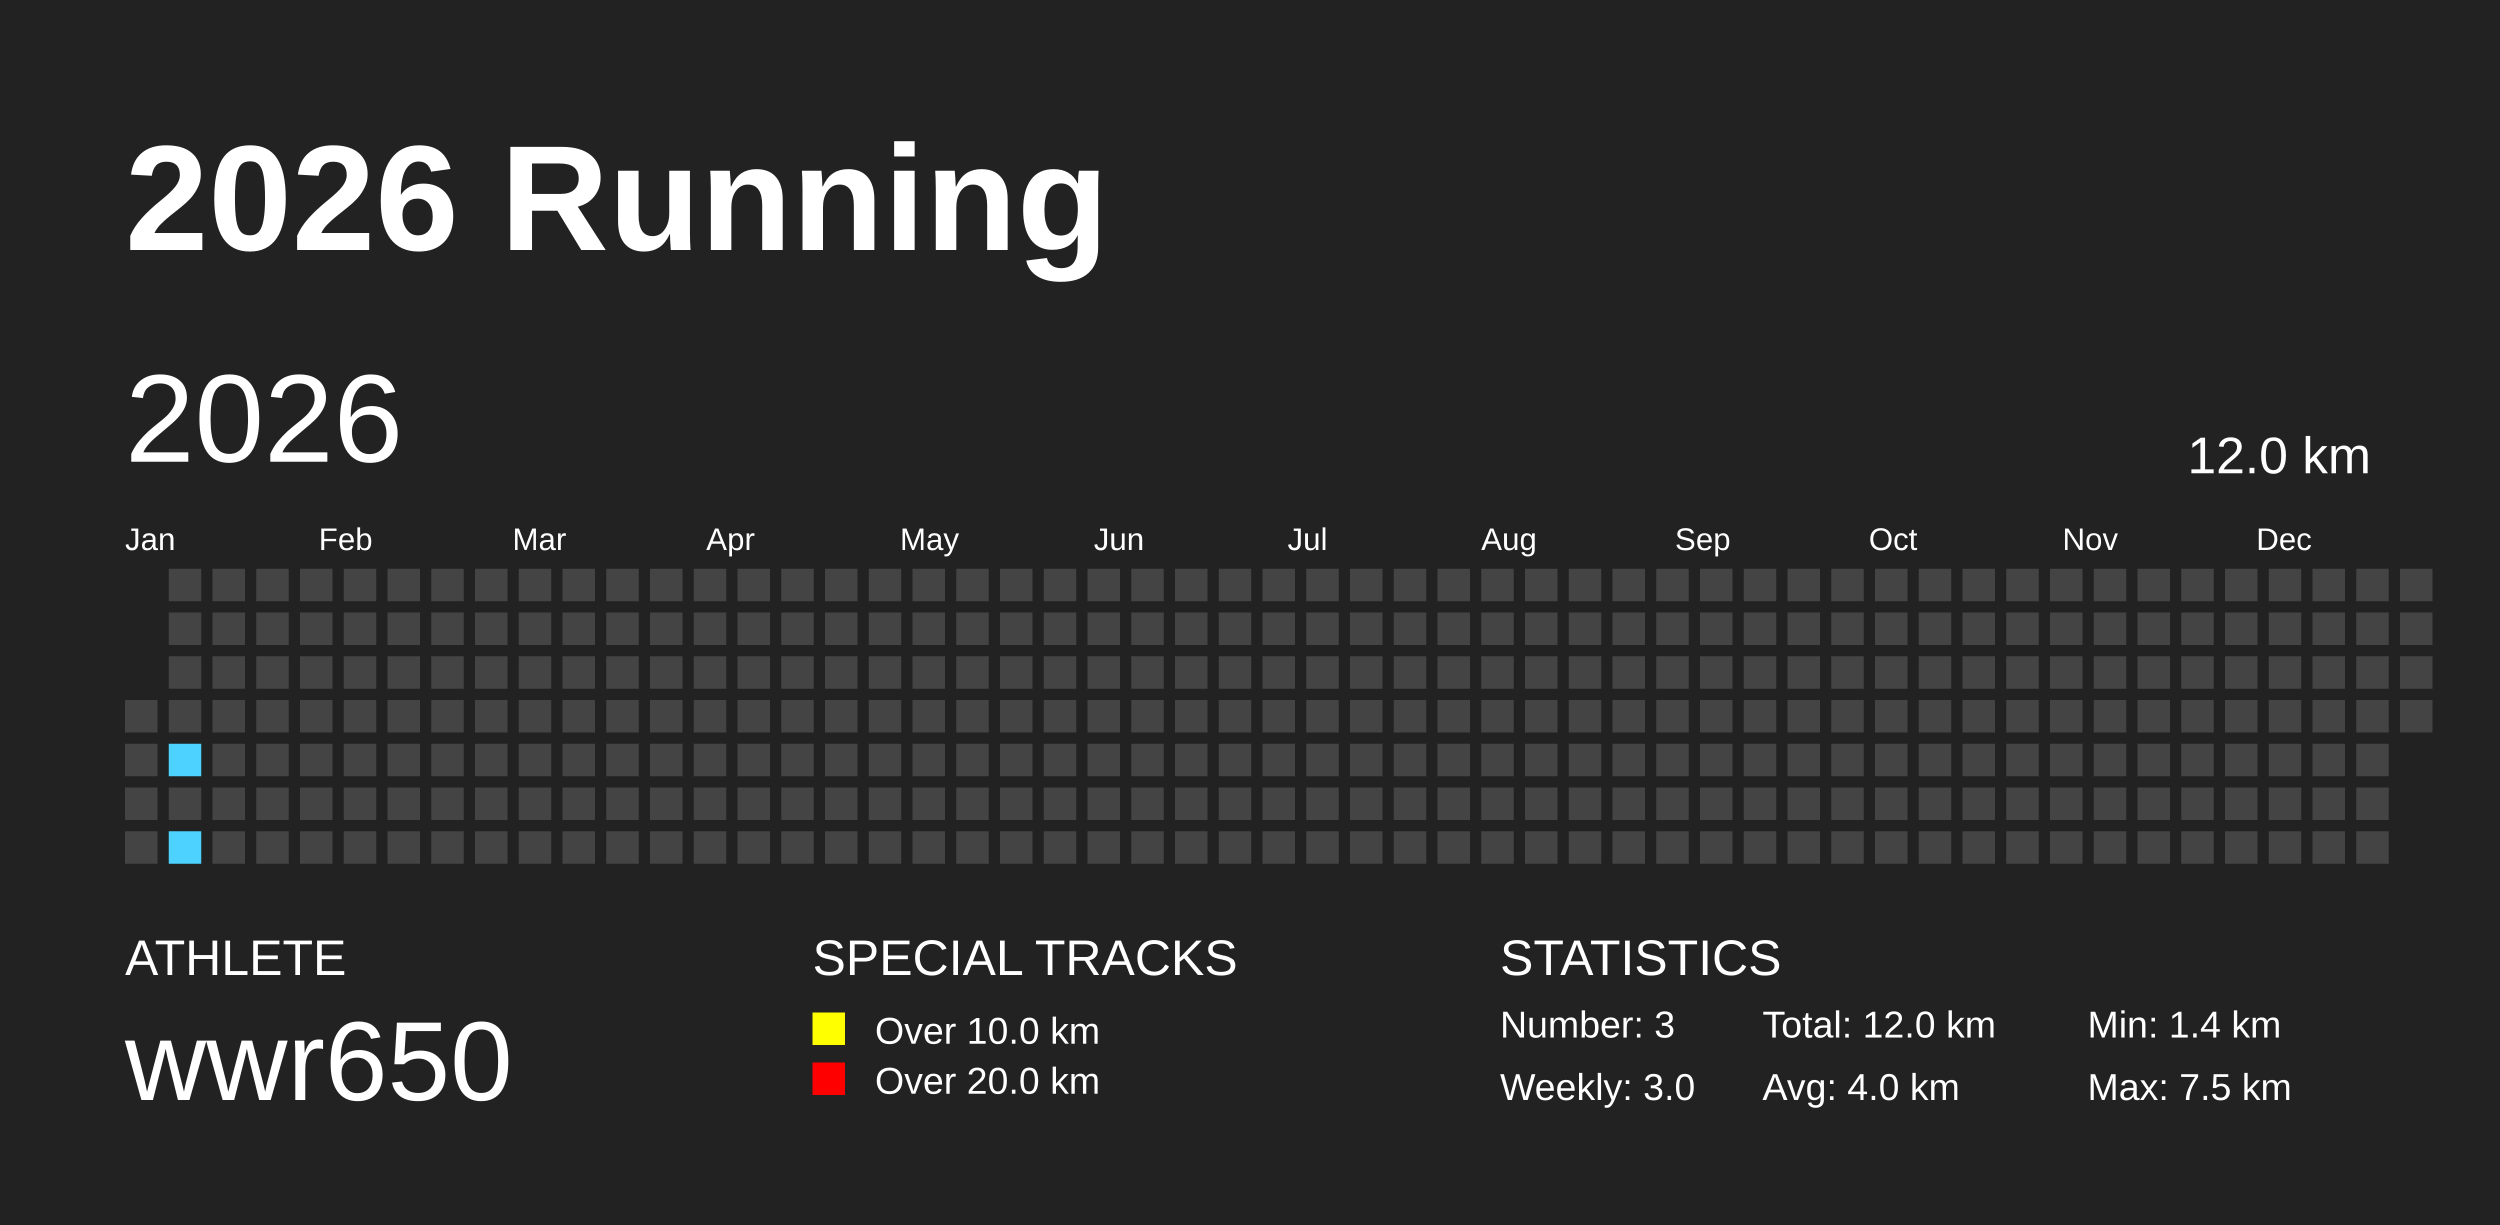
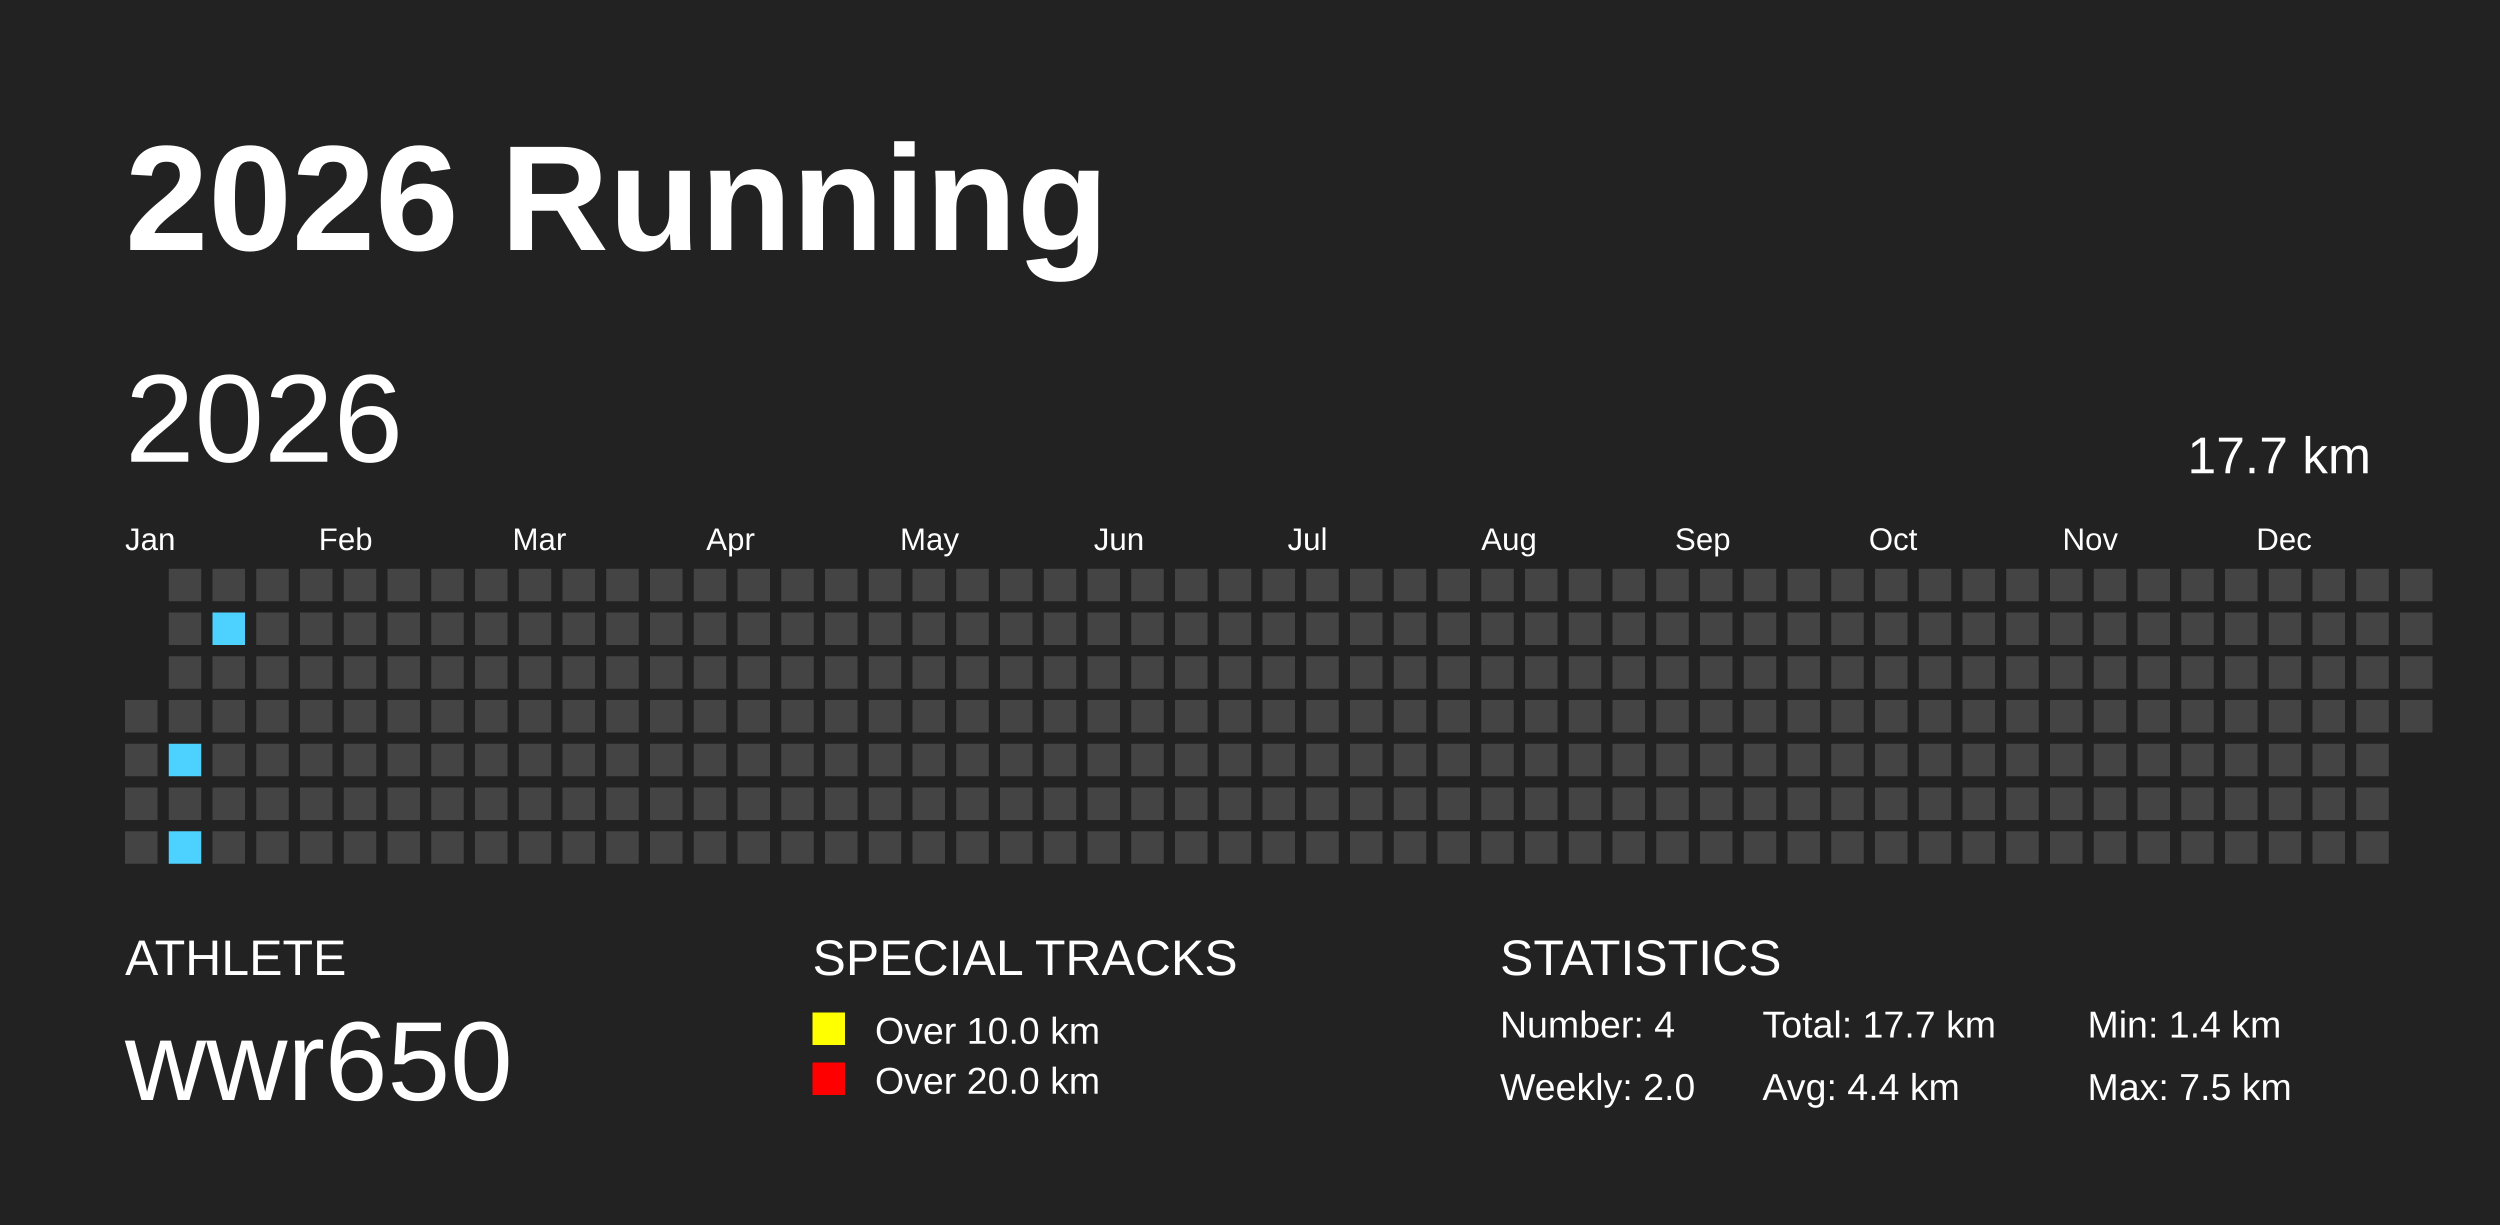
<svg xmlns="http://www.w3.org/2000/svg" baseProfile="full" height="98mm" version="1.1" viewBox="0,0,200,98" width="200mm">
  <defs />
  <rect fill="#222222" height="98" width="200" x="0" y="0" />
  <text fill="#FFFFFF" style="font-size:12px; font-family:Arial; font-weight:bold;" x="10" y="20">2026 Running</text>
  <text fill="#FFFFFF" style="font-size:4px; font-family:Arial" x="10" y="78">ATHLETE</text>
  <text fill="#FFFFFF" style="font-size:9px; font-family:Arial" x="10" y="88">wwr650</text>
  <text fill="#FFFFFF" style="font-size:4px; font-family:Arial" x="65" y="78">SPECIAL TRACKS</text>
  <rect fill="yellow" height="2.6" width="2.6" x="65" y="81" />
  <text fill="#FFFFFF" style="font-size:3px; font-family:Arial" x="70" y="83.5">Over 10.0 km</text>
  <rect fill="red" height="2.6" width="2.6" x="65" y="85" />
  <text fill="#FFFFFF" style="font-size:3px; font-family:Arial" x="70" y="87.5">Over 20.0 km</text>
  <text fill="#FFFFFF" style="font-size:4px; font-family:Arial" x="120" y="78">STATISTICS</text>
-   <text fill="#FFFFFF" style="font-size:3px; font-family:Arial" x="120" y="83">Number: 3</text>
-   <text fill="#FFFFFF" style="font-size:3px; font-family:Arial" x="120" y="88">Weekly: 3.0</text>
-   <text fill="#FFFFFF" style="font-size:3px; font-family:Arial" x="141" y="83">Total: 12.0 km</text>
-   <text fill="#FFFFFF" style="font-size:3px; font-family:Arial" x="141" y="88">Avg: 4.0 km</text>
+   <text fill="#FFFFFF" style="font-size:3px; font-family:Arial" x="120" y="83">Number: 4</text>
+   <text fill="#FFFFFF" style="font-size:3px; font-family:Arial" x="120" y="88">Weekly: 2.0</text>
+   <text fill="#FFFFFF" style="font-size:3px; font-family:Arial" x="141" y="83">Total: 17.7 km</text>
+   <text fill="#FFFFFF" style="font-size:3px; font-family:Arial" x="141" y="88">Avg: 4.4 km</text>
  <text fill="#FFFFFF" style="font-size:3px; font-family:Arial" x="167" y="83">Min: 1.4 km</text>
  <text fill="#FFFFFF" style="font-size:3px; font-family:Arial" x="167" y="88">Max: 7.5 km</text>
  <text dominant-baseline="hanging" fill="#FFFFFF" style="font-size:10.0px; font-family:Arial;" x="10" y="30">2026</text>
-   <text dominant-baseline="hanging" fill="#FFFFFF" style="font-size:4.125px; font-family:Arial;" x="175" y="35">12.0 km</text>
+   <text dominant-baseline="hanging" fill="#FFFFFF" style="font-size:4.125px; font-family:Arial;" x="175" y="35">17.7 km</text>
  <text fill="#FFFFFF" style="font-size:2.5px; font-family:Arial" x="10.0" y="44">Jan</text>
  <text fill="#FFFFFF" style="font-size:2.5px; font-family:Arial" x="25.5" y="44">Feb</text>
  <text fill="#FFFFFF" style="font-size:2.5px; font-family:Arial" x="41.0" y="44">Mar</text>
  <text fill="#FFFFFF" style="font-size:2.5px; font-family:Arial" x="56.5" y="44">Apr</text>
  <text fill="#FFFFFF" style="font-size:2.5px; font-family:Arial" x="72.0" y="44">May</text>
  <text fill="#FFFFFF" style="font-size:2.5px; font-family:Arial" x="87.5" y="44">Jun</text>
  <text fill="#FFFFFF" style="font-size:2.5px; font-family:Arial" x="103.0" y="44">Jul</text>
  <text fill="#FFFFFF" style="font-size:2.5px; font-family:Arial" x="118.5" y="44">Aug</text>
  <text fill="#FFFFFF" style="font-size:2.5px; font-family:Arial" x="134.0" y="44">Sep</text>
  <text fill="#FFFFFF" style="font-size:2.5px; font-family:Arial" x="149.5" y="44">Oct</text>
  <text fill="#FFFFFF" style="font-size:2.5px; font-family:Arial" x="165.0" y="44">Nov</text>
  <text fill="#FFFFFF" style="font-size:2.5px; font-family:Arial" x="180.5" y="44">Dec</text>
  <rect fill="#444444" height="2.6" width="2.6" x="10.0" y="56.0" />
  <rect fill="#444444" height="2.6" width="2.6" x="10.0" y="59.5" />
  <rect fill="#444444" height="2.6" width="2.6" x="10.0" y="63.0" />
  <rect fill="#444444" height="2.6" width="2.6" x="10.0" y="66.5" />
  <rect fill="#444444" height="2.6" width="2.6" x="13.5" y="45.5" />
  <rect fill="#444444" height="2.6" width="2.6" x="13.5" y="49.0" />
  <rect fill="#444444" height="2.6" width="2.6" x="13.5" y="52.5" />
  <rect fill="#444444" height="2.6" width="2.6" x="13.5" y="56.0" />
  <rect fill="#4DD2FF" height="2.6" width="2.6" x="13.5" y="59.5" />
  <rect fill="#444444" height="2.6" width="2.6" x="13.5" y="63.0" />
  <rect fill="#4DD2FF" height="2.6" width="2.6" x="13.5" y="66.5" />
  <rect fill="#444444" height="2.6" width="2.6" x="17.0" y="45.5" />
-   <rect fill="#444444" height="2.6" width="2.6" x="17.0" y="49.0" />
+   <rect fill="#4DD2FF" height="2.6" width="2.6" x="17.0" y="49.0" />
  <rect fill="#444444" height="2.6" width="2.6" x="17.0" y="52.5" />
  <rect fill="#444444" height="2.6" width="2.6" x="17.0" y="56.0" />
  <rect fill="#444444" height="2.6" width="2.6" x="17.0" y="59.5" />
  <rect fill="#444444" height="2.6" width="2.6" x="17.0" y="63.0" />
  <rect fill="#444444" height="2.6" width="2.6" x="17.0" y="66.5" />
  <rect fill="#444444" height="2.6" width="2.6" x="20.5" y="45.5" />
  <rect fill="#444444" height="2.6" width="2.6" x="20.5" y="49.0" />
  <rect fill="#444444" height="2.6" width="2.6" x="20.5" y="52.5" />
  <rect fill="#444444" height="2.6" width="2.6" x="20.5" y="56.0" />
  <rect fill="#444444" height="2.6" width="2.6" x="20.5" y="59.5" />
  <rect fill="#444444" height="2.6" width="2.6" x="20.5" y="63.0" />
  <rect fill="#444444" height="2.6" width="2.6" x="20.5" y="66.5" />
  <rect fill="#444444" height="2.6" width="2.6" x="24.0" y="45.5" />
  <rect fill="#444444" height="2.6" width="2.6" x="24.0" y="49.0" />
  <rect fill="#444444" height="2.6" width="2.6" x="24.0" y="52.5" />
  <rect fill="#444444" height="2.6" width="2.6" x="24.0" y="56.0" />
  <rect fill="#444444" height="2.6" width="2.6" x="24.0" y="59.5" />
  <rect fill="#444444" height="2.6" width="2.6" x="24.0" y="63.0" />
  <rect fill="#444444" height="2.6" width="2.6" x="24.0" y="66.5" />
  <rect fill="#444444" height="2.6" width="2.6" x="27.5" y="45.5" />
  <rect fill="#444444" height="2.6" width="2.6" x="27.5" y="49.0" />
  <rect fill="#444444" height="2.6" width="2.6" x="27.5" y="52.5" />
  <rect fill="#444444" height="2.6" width="2.6" x="27.5" y="56.0" />
  <rect fill="#444444" height="2.6" width="2.6" x="27.5" y="59.5" />
  <rect fill="#444444" height="2.6" width="2.6" x="27.5" y="63.0" />
  <rect fill="#444444" height="2.6" width="2.6" x="27.5" y="66.5" />
  <rect fill="#444444" height="2.6" width="2.6" x="31.0" y="45.5" />
  <rect fill="#444444" height="2.6" width="2.6" x="31.0" y="49.0" />
  <rect fill="#444444" height="2.6" width="2.6" x="31.0" y="52.5" />
  <rect fill="#444444" height="2.6" width="2.6" x="31.0" y="56.0" />
  <rect fill="#444444" height="2.6" width="2.6" x="31.0" y="59.5" />
  <rect fill="#444444" height="2.6" width="2.6" x="31.0" y="63.0" />
  <rect fill="#444444" height="2.6" width="2.6" x="31.0" y="66.5" />
  <rect fill="#444444" height="2.6" width="2.6" x="34.5" y="45.5" />
  <rect fill="#444444" height="2.6" width="2.6" x="34.5" y="49.0" />
  <rect fill="#444444" height="2.6" width="2.6" x="34.5" y="52.5" />
  <rect fill="#444444" height="2.6" width="2.6" x="34.5" y="56.0" />
  <rect fill="#444444" height="2.6" width="2.6" x="34.5" y="59.5" />
  <rect fill="#444444" height="2.6" width="2.6" x="34.5" y="63.0" />
  <rect fill="#444444" height="2.6" width="2.6" x="34.5" y="66.5" />
  <rect fill="#444444" height="2.6" width="2.6" x="38.0" y="45.5" />
  <rect fill="#444444" height="2.6" width="2.6" x="38.0" y="49.0" />
  <rect fill="#444444" height="2.6" width="2.6" x="38.0" y="52.5" />
  <rect fill="#444444" height="2.6" width="2.6" x="38.0" y="56.0" />
  <rect fill="#444444" height="2.6" width="2.6" x="38.0" y="59.5" />
  <rect fill="#444444" height="2.6" width="2.6" x="38.0" y="63.0" />
  <rect fill="#444444" height="2.6" width="2.6" x="38.0" y="66.5" />
  <rect fill="#444444" height="2.6" width="2.6" x="41.5" y="45.5" />
  <rect fill="#444444" height="2.6" width="2.6" x="41.5" y="49.0" />
  <rect fill="#444444" height="2.6" width="2.6" x="41.5" y="52.5" />
  <rect fill="#444444" height="2.6" width="2.6" x="41.5" y="56.0" />
  <rect fill="#444444" height="2.6" width="2.6" x="41.5" y="59.5" />
  <rect fill="#444444" height="2.6" width="2.6" x="41.5" y="63.0" />
  <rect fill="#444444" height="2.6" width="2.6" x="41.5" y="66.5" />
  <rect fill="#444444" height="2.6" width="2.6" x="45.0" y="45.5" />
  <rect fill="#444444" height="2.6" width="2.6" x="45.0" y="49.0" />
  <rect fill="#444444" height="2.6" width="2.6" x="45.0" y="52.5" />
  <rect fill="#444444" height="2.6" width="2.6" x="45.0" y="56.0" />
  <rect fill="#444444" height="2.6" width="2.6" x="45.0" y="59.5" />
  <rect fill="#444444" height="2.6" width="2.6" x="45.0" y="63.0" />
  <rect fill="#444444" height="2.6" width="2.6" x="45.0" y="66.5" />
  <rect fill="#444444" height="2.6" width="2.6" x="48.5" y="45.5" />
  <rect fill="#444444" height="2.6" width="2.6" x="48.5" y="49.0" />
  <rect fill="#444444" height="2.6" width="2.6" x="48.5" y="52.5" />
  <rect fill="#444444" height="2.6" width="2.6" x="48.5" y="56.0" />
  <rect fill="#444444" height="2.6" width="2.6" x="48.5" y="59.5" />
  <rect fill="#444444" height="2.6" width="2.6" x="48.5" y="63.0" />
  <rect fill="#444444" height="2.6" width="2.6" x="48.5" y="66.5" />
  <rect fill="#444444" height="2.6" width="2.6" x="52.0" y="45.5" />
  <rect fill="#444444" height="2.6" width="2.6" x="52.0" y="49.0" />
  <rect fill="#444444" height="2.6" width="2.6" x="52.0" y="52.5" />
  <rect fill="#444444" height="2.6" width="2.6" x="52.0" y="56.0" />
  <rect fill="#444444" height="2.6" width="2.6" x="52.0" y="59.5" />
  <rect fill="#444444" height="2.6" width="2.6" x="52.0" y="63.0" />
  <rect fill="#444444" height="2.6" width="2.6" x="52.0" y="66.5" />
  <rect fill="#444444" height="2.6" width="2.6" x="55.5" y="45.5" />
  <rect fill="#444444" height="2.6" width="2.6" x="55.5" y="49.0" />
  <rect fill="#444444" height="2.6" width="2.6" x="55.5" y="52.5" />
  <rect fill="#444444" height="2.6" width="2.6" x="55.5" y="56.0" />
  <rect fill="#444444" height="2.6" width="2.6" x="55.5" y="59.5" />
  <rect fill="#444444" height="2.6" width="2.6" x="55.5" y="63.0" />
  <rect fill="#444444" height="2.6" width="2.6" x="55.5" y="66.5" />
  <rect fill="#444444" height="2.6" width="2.6" x="59.0" y="45.5" />
  <rect fill="#444444" height="2.6" width="2.6" x="59.0" y="49.0" />
  <rect fill="#444444" height="2.6" width="2.6" x="59.0" y="52.5" />
  <rect fill="#444444" height="2.6" width="2.6" x="59.0" y="56.0" />
  <rect fill="#444444" height="2.6" width="2.6" x="59.0" y="59.5" />
  <rect fill="#444444" height="2.6" width="2.6" x="59.0" y="63.0" />
  <rect fill="#444444" height="2.6" width="2.6" x="59.0" y="66.5" />
  <rect fill="#444444" height="2.6" width="2.6" x="62.5" y="45.5" />
  <rect fill="#444444" height="2.6" width="2.6" x="62.5" y="49.0" />
  <rect fill="#444444" height="2.6" width="2.6" x="62.5" y="52.5" />
  <rect fill="#444444" height="2.6" width="2.6" x="62.5" y="56.0" />
  <rect fill="#444444" height="2.6" width="2.6" x="62.5" y="59.5" />
  <rect fill="#444444" height="2.6" width="2.6" x="62.5" y="63.0" />
  <rect fill="#444444" height="2.6" width="2.6" x="62.5" y="66.5" />
  <rect fill="#444444" height="2.6" width="2.6" x="66.0" y="45.5" />
  <rect fill="#444444" height="2.6" width="2.6" x="66.0" y="49.0" />
  <rect fill="#444444" height="2.6" width="2.6" x="66.0" y="52.5" />
  <rect fill="#444444" height="2.6" width="2.6" x="66.0" y="56.0" />
  <rect fill="#444444" height="2.6" width="2.6" x="66.0" y="59.5" />
  <rect fill="#444444" height="2.6" width="2.6" x="66.0" y="63.0" />
  <rect fill="#444444" height="2.6" width="2.6" x="66.0" y="66.5" />
  <rect fill="#444444" height="2.6" width="2.6" x="69.5" y="45.5" />
  <rect fill="#444444" height="2.6" width="2.6" x="69.5" y="49.0" />
  <rect fill="#444444" height="2.6" width="2.6" x="69.5" y="52.5" />
  <rect fill="#444444" height="2.6" width="2.6" x="69.5" y="56.0" />
  <rect fill="#444444" height="2.6" width="2.6" x="69.5" y="59.5" />
  <rect fill="#444444" height="2.6" width="2.6" x="69.5" y="63.0" />
  <rect fill="#444444" height="2.6" width="2.6" x="69.5" y="66.5" />
  <rect fill="#444444" height="2.6" width="2.6" x="73.0" y="45.5" />
  <rect fill="#444444" height="2.6" width="2.6" x="73.0" y="49.0" />
  <rect fill="#444444" height="2.6" width="2.6" x="73.0" y="52.5" />
  <rect fill="#444444" height="2.6" width="2.6" x="73.0" y="56.0" />
  <rect fill="#444444" height="2.6" width="2.6" x="73.0" y="59.5" />
  <rect fill="#444444" height="2.6" width="2.6" x="73.0" y="63.0" />
  <rect fill="#444444" height="2.6" width="2.6" x="73.0" y="66.5" />
  <rect fill="#444444" height="2.6" width="2.6" x="76.5" y="45.5" />
  <rect fill="#444444" height="2.6" width="2.6" x="76.5" y="49.0" />
  <rect fill="#444444" height="2.6" width="2.6" x="76.5" y="52.5" />
  <rect fill="#444444" height="2.6" width="2.6" x="76.5" y="56.0" />
  <rect fill="#444444" height="2.6" width="2.6" x="76.5" y="59.5" />
  <rect fill="#444444" height="2.6" width="2.6" x="76.5" y="63.0" />
  <rect fill="#444444" height="2.6" width="2.6" x="76.5" y="66.5" />
  <rect fill="#444444" height="2.6" width="2.6" x="80.0" y="45.5" />
  <rect fill="#444444" height="2.6" width="2.6" x="80.0" y="49.0" />
  <rect fill="#444444" height="2.6" width="2.6" x="80.0" y="52.5" />
  <rect fill="#444444" height="2.6" width="2.6" x="80.0" y="56.0" />
  <rect fill="#444444" height="2.6" width="2.6" x="80.0" y="59.5" />
  <rect fill="#444444" height="2.6" width="2.6" x="80.0" y="63.0" />
  <rect fill="#444444" height="2.6" width="2.6" x="80.0" y="66.5" />
  <rect fill="#444444" height="2.6" width="2.6" x="83.5" y="45.5" />
  <rect fill="#444444" height="2.6" width="2.6" x="83.5" y="49.0" />
  <rect fill="#444444" height="2.6" width="2.6" x="83.5" y="52.5" />
  <rect fill="#444444" height="2.6" width="2.6" x="83.5" y="56.0" />
  <rect fill="#444444" height="2.6" width="2.6" x="83.5" y="59.5" />
  <rect fill="#444444" height="2.6" width="2.6" x="83.5" y="63.0" />
  <rect fill="#444444" height="2.6" width="2.6" x="83.5" y="66.5" />
  <rect fill="#444444" height="2.6" width="2.6" x="87.0" y="45.5" />
  <rect fill="#444444" height="2.6" width="2.6" x="87.0" y="49.0" />
  <rect fill="#444444" height="2.6" width="2.6" x="87.0" y="52.5" />
  <rect fill="#444444" height="2.6" width="2.6" x="87.0" y="56.0" />
  <rect fill="#444444" height="2.6" width="2.6" x="87.0" y="59.5" />
  <rect fill="#444444" height="2.6" width="2.6" x="87.0" y="63.0" />
  <rect fill="#444444" height="2.6" width="2.6" x="87.0" y="66.5" />
  <rect fill="#444444" height="2.6" width="2.6" x="90.5" y="45.5" />
  <rect fill="#444444" height="2.6" width="2.6" x="90.5" y="49.0" />
  <rect fill="#444444" height="2.6" width="2.6" x="90.5" y="52.5" />
  <rect fill="#444444" height="2.6" width="2.6" x="90.5" y="56.0" />
  <rect fill="#444444" height="2.6" width="2.6" x="90.5" y="59.5" />
  <rect fill="#444444" height="2.6" width="2.6" x="90.5" y="63.0" />
  <rect fill="#444444" height="2.6" width="2.6" x="90.5" y="66.5" />
  <rect fill="#444444" height="2.6" width="2.6" x="94.0" y="45.5" />
  <rect fill="#444444" height="2.6" width="2.6" x="94.0" y="49.0" />
  <rect fill="#444444" height="2.6" width="2.6" x="94.0" y="52.5" />
  <rect fill="#444444" height="2.6" width="2.6" x="94.0" y="56.0" />
  <rect fill="#444444" height="2.6" width="2.6" x="94.0" y="59.5" />
  <rect fill="#444444" height="2.6" width="2.6" x="94.0" y="63.0" />
  <rect fill="#444444" height="2.6" width="2.6" x="94.0" y="66.5" />
  <rect fill="#444444" height="2.6" width="2.6" x="97.5" y="45.5" />
  <rect fill="#444444" height="2.6" width="2.6" x="97.5" y="49.0" />
  <rect fill="#444444" height="2.6" width="2.6" x="97.5" y="52.5" />
  <rect fill="#444444" height="2.6" width="2.6" x="97.5" y="56.0" />
  <rect fill="#444444" height="2.6" width="2.6" x="97.5" y="59.5" />
  <rect fill="#444444" height="2.6" width="2.6" x="97.5" y="63.0" />
  <rect fill="#444444" height="2.6" width="2.6" x="97.5" y="66.5" />
  <rect fill="#444444" height="2.6" width="2.6" x="101.0" y="45.5" />
  <rect fill="#444444" height="2.6" width="2.6" x="101.0" y="49.0" />
  <rect fill="#444444" height="2.6" width="2.6" x="101.0" y="52.5" />
  <rect fill="#444444" height="2.6" width="2.6" x="101.0" y="56.0" />
  <rect fill="#444444" height="2.6" width="2.6" x="101.0" y="59.5" />
  <rect fill="#444444" height="2.6" width="2.6" x="101.0" y="63.0" />
  <rect fill="#444444" height="2.6" width="2.6" x="101.0" y="66.5" />
  <rect fill="#444444" height="2.6" width="2.6" x="104.5" y="45.5" />
  <rect fill="#444444" height="2.6" width="2.6" x="104.5" y="49.0" />
  <rect fill="#444444" height="2.6" width="2.6" x="104.5" y="52.5" />
  <rect fill="#444444" height="2.6" width="2.6" x="104.5" y="56.0" />
  <rect fill="#444444" height="2.6" width="2.6" x="104.5" y="59.5" />
  <rect fill="#444444" height="2.6" width="2.6" x="104.5" y="63.0" />
  <rect fill="#444444" height="2.6" width="2.6" x="104.5" y="66.5" />
  <rect fill="#444444" height="2.6" width="2.6" x="108.0" y="45.5" />
  <rect fill="#444444" height="2.6" width="2.6" x="108.0" y="49.0" />
  <rect fill="#444444" height="2.6" width="2.6" x="108.0" y="52.5" />
  <rect fill="#444444" height="2.6" width="2.6" x="108.0" y="56.0" />
  <rect fill="#444444" height="2.6" width="2.6" x="108.0" y="59.5" />
  <rect fill="#444444" height="2.6" width="2.6" x="108.0" y="63.0" />
  <rect fill="#444444" height="2.6" width="2.6" x="108.0" y="66.5" />
  <rect fill="#444444" height="2.6" width="2.6" x="111.5" y="45.5" />
  <rect fill="#444444" height="2.6" width="2.6" x="111.5" y="49.0" />
  <rect fill="#444444" height="2.6" width="2.6" x="111.5" y="52.5" />
  <rect fill="#444444" height="2.6" width="2.6" x="111.5" y="56.0" />
  <rect fill="#444444" height="2.6" width="2.6" x="111.5" y="59.5" />
  <rect fill="#444444" height="2.6" width="2.6" x="111.5" y="63.0" />
  <rect fill="#444444" height="2.6" width="2.6" x="111.5" y="66.5" />
  <rect fill="#444444" height="2.6" width="2.6" x="115.0" y="45.5" />
  <rect fill="#444444" height="2.6" width="2.6" x="115.0" y="49.0" />
  <rect fill="#444444" height="2.6" width="2.6" x="115.0" y="52.5" />
  <rect fill="#444444" height="2.6" width="2.6" x="115.0" y="56.0" />
  <rect fill="#444444" height="2.6" width="2.6" x="115.0" y="59.5" />
  <rect fill="#444444" height="2.6" width="2.6" x="115.0" y="63.0" />
  <rect fill="#444444" height="2.6" width="2.6" x="115.0" y="66.5" />
  <rect fill="#444444" height="2.6" width="2.6" x="118.5" y="45.5" />
  <rect fill="#444444" height="2.6" width="2.6" x="118.5" y="49.0" />
  <rect fill="#444444" height="2.6" width="2.6" x="118.5" y="52.5" />
  <rect fill="#444444" height="2.6" width="2.6" x="118.5" y="56.0" />
  <rect fill="#444444" height="2.6" width="2.6" x="118.5" y="59.5" />
  <rect fill="#444444" height="2.6" width="2.6" x="118.5" y="63.0" />
  <rect fill="#444444" height="2.6" width="2.6" x="118.5" y="66.5" />
  <rect fill="#444444" height="2.6" width="2.6" x="122.0" y="45.5" />
  <rect fill="#444444" height="2.6" width="2.6" x="122.0" y="49.0" />
  <rect fill="#444444" height="2.6" width="2.6" x="122.0" y="52.5" />
  <rect fill="#444444" height="2.6" width="2.6" x="122.0" y="56.0" />
  <rect fill="#444444" height="2.6" width="2.6" x="122.0" y="59.5" />
  <rect fill="#444444" height="2.6" width="2.6" x="122.0" y="63.0" />
  <rect fill="#444444" height="2.6" width="2.6" x="122.0" y="66.5" />
  <rect fill="#444444" height="2.6" width="2.6" x="125.5" y="45.5" />
  <rect fill="#444444" height="2.6" width="2.6" x="125.5" y="49.0" />
  <rect fill="#444444" height="2.6" width="2.6" x="125.5" y="52.5" />
  <rect fill="#444444" height="2.6" width="2.6" x="125.5" y="56.0" />
  <rect fill="#444444" height="2.6" width="2.6" x="125.5" y="59.5" />
  <rect fill="#444444" height="2.6" width="2.6" x="125.5" y="63.0" />
  <rect fill="#444444" height="2.6" width="2.6" x="125.5" y="66.5" />
  <rect fill="#444444" height="2.6" width="2.6" x="129.0" y="45.5" />
  <rect fill="#444444" height="2.6" width="2.6" x="129.0" y="49.0" />
  <rect fill="#444444" height="2.6" width="2.6" x="129.0" y="52.5" />
  <rect fill="#444444" height="2.6" width="2.6" x="129.0" y="56.0" />
  <rect fill="#444444" height="2.6" width="2.6" x="129.0" y="59.5" />
  <rect fill="#444444" height="2.6" width="2.6" x="129.0" y="63.0" />
  <rect fill="#444444" height="2.6" width="2.6" x="129.0" y="66.5" />
  <rect fill="#444444" height="2.6" width="2.6" x="132.5" y="45.5" />
  <rect fill="#444444" height="2.6" width="2.6" x="132.5" y="49.0" />
  <rect fill="#444444" height="2.6" width="2.6" x="132.5" y="52.5" />
  <rect fill="#444444" height="2.6" width="2.6" x="132.5" y="56.0" />
  <rect fill="#444444" height="2.6" width="2.6" x="132.5" y="59.5" />
  <rect fill="#444444" height="2.6" width="2.6" x="132.5" y="63.0" />
  <rect fill="#444444" height="2.6" width="2.6" x="132.5" y="66.5" />
  <rect fill="#444444" height="2.6" width="2.6" x="136.0" y="45.5" />
  <rect fill="#444444" height="2.6" width="2.6" x="136.0" y="49.0" />
  <rect fill="#444444" height="2.6" width="2.6" x="136.0" y="52.5" />
  <rect fill="#444444" height="2.6" width="2.6" x="136.0" y="56.0" />
  <rect fill="#444444" height="2.6" width="2.6" x="136.0" y="59.5" />
  <rect fill="#444444" height="2.6" width="2.6" x="136.0" y="63.0" />
  <rect fill="#444444" height="2.6" width="2.6" x="136.0" y="66.5" />
  <rect fill="#444444" height="2.6" width="2.6" x="139.5" y="45.5" />
  <rect fill="#444444" height="2.6" width="2.6" x="139.5" y="49.0" />
  <rect fill="#444444" height="2.6" width="2.6" x="139.5" y="52.5" />
  <rect fill="#444444" height="2.6" width="2.6" x="139.5" y="56.0" />
  <rect fill="#444444" height="2.6" width="2.6" x="139.5" y="59.5" />
  <rect fill="#444444" height="2.6" width="2.6" x="139.5" y="63.0" />
  <rect fill="#444444" height="2.6" width="2.6" x="139.5" y="66.5" />
  <rect fill="#444444" height="2.6" width="2.6" x="143.0" y="45.5" />
  <rect fill="#444444" height="2.6" width="2.6" x="143.0" y="49.0" />
  <rect fill="#444444" height="2.6" width="2.6" x="143.0" y="52.5" />
  <rect fill="#444444" height="2.6" width="2.6" x="143.0" y="56.0" />
  <rect fill="#444444" height="2.6" width="2.6" x="143.0" y="59.5" />
  <rect fill="#444444" height="2.6" width="2.6" x="143.0" y="63.0" />
  <rect fill="#444444" height="2.6" width="2.6" x="143.0" y="66.5" />
  <rect fill="#444444" height="2.6" width="2.6" x="146.5" y="45.5" />
  <rect fill="#444444" height="2.6" width="2.6" x="146.5" y="49.0" />
  <rect fill="#444444" height="2.6" width="2.6" x="146.5" y="52.5" />
  <rect fill="#444444" height="2.6" width="2.6" x="146.5" y="56.0" />
  <rect fill="#444444" height="2.6" width="2.6" x="146.5" y="59.5" />
  <rect fill="#444444" height="2.6" width="2.6" x="146.5" y="63.0" />
  <rect fill="#444444" height="2.6" width="2.6" x="146.5" y="66.5" />
  <rect fill="#444444" height="2.6" width="2.6" x="150.0" y="45.5" />
  <rect fill="#444444" height="2.6" width="2.6" x="150.0" y="49.0" />
  <rect fill="#444444" height="2.6" width="2.6" x="150.0" y="52.5" />
  <rect fill="#444444" height="2.6" width="2.6" x="150.0" y="56.0" />
  <rect fill="#444444" height="2.6" width="2.6" x="150.0" y="59.5" />
  <rect fill="#444444" height="2.6" width="2.6" x="150.0" y="63.0" />
  <rect fill="#444444" height="2.6" width="2.6" x="150.0" y="66.5" />
  <rect fill="#444444" height="2.6" width="2.6" x="153.5" y="45.5" />
  <rect fill="#444444" height="2.6" width="2.6" x="153.5" y="49.0" />
  <rect fill="#444444" height="2.6" width="2.6" x="153.5" y="52.5" />
  <rect fill="#444444" height="2.6" width="2.6" x="153.5" y="56.0" />
  <rect fill="#444444" height="2.6" width="2.6" x="153.5" y="59.5" />
  <rect fill="#444444" height="2.6" width="2.6" x="153.5" y="63.0" />
  <rect fill="#444444" height="2.6" width="2.6" x="153.5" y="66.5" />
  <rect fill="#444444" height="2.6" width="2.6" x="157.0" y="45.5" />
  <rect fill="#444444" height="2.6" width="2.6" x="157.0" y="49.0" />
  <rect fill="#444444" height="2.6" width="2.6" x="157.0" y="52.5" />
  <rect fill="#444444" height="2.6" width="2.6" x="157.0" y="56.0" />
  <rect fill="#444444" height="2.6" width="2.6" x="157.0" y="59.5" />
  <rect fill="#444444" height="2.6" width="2.6" x="157.0" y="63.0" />
  <rect fill="#444444" height="2.6" width="2.6" x="157.0" y="66.5" />
  <rect fill="#444444" height="2.6" width="2.6" x="160.5" y="45.5" />
  <rect fill="#444444" height="2.6" width="2.6" x="160.5" y="49.0" />
  <rect fill="#444444" height="2.6" width="2.6" x="160.5" y="52.5" />
  <rect fill="#444444" height="2.6" width="2.6" x="160.5" y="56.0" />
  <rect fill="#444444" height="2.6" width="2.6" x="160.5" y="59.5" />
  <rect fill="#444444" height="2.6" width="2.6" x="160.5" y="63.0" />
  <rect fill="#444444" height="2.6" width="2.6" x="160.5" y="66.5" />
  <rect fill="#444444" height="2.6" width="2.6" x="164.0" y="45.5" />
  <rect fill="#444444" height="2.6" width="2.6" x="164.0" y="49.0" />
  <rect fill="#444444" height="2.6" width="2.6" x="164.0" y="52.5" />
  <rect fill="#444444" height="2.6" width="2.6" x="164.0" y="56.0" />
  <rect fill="#444444" height="2.6" width="2.6" x="164.0" y="59.5" />
  <rect fill="#444444" height="2.6" width="2.6" x="164.0" y="63.0" />
  <rect fill="#444444" height="2.6" width="2.6" x="164.0" y="66.5" />
  <rect fill="#444444" height="2.6" width="2.6" x="167.5" y="45.5" />
  <rect fill="#444444" height="2.6" width="2.6" x="167.5" y="49.0" />
  <rect fill="#444444" height="2.6" width="2.6" x="167.5" y="52.5" />
  <rect fill="#444444" height="2.6" width="2.6" x="167.5" y="56.0" />
  <rect fill="#444444" height="2.6" width="2.6" x="167.5" y="59.5" />
  <rect fill="#444444" height="2.6" width="2.6" x="167.5" y="63.0" />
  <rect fill="#444444" height="2.6" width="2.6" x="167.5" y="66.5" />
  <rect fill="#444444" height="2.6" width="2.6" x="171.0" y="45.5" />
  <rect fill="#444444" height="2.6" width="2.6" x="171.0" y="49.0" />
  <rect fill="#444444" height="2.6" width="2.6" x="171.0" y="52.5" />
  <rect fill="#444444" height="2.6" width="2.6" x="171.0" y="56.0" />
  <rect fill="#444444" height="2.6" width="2.6" x="171.0" y="59.5" />
  <rect fill="#444444" height="2.6" width="2.6" x="171.0" y="63.0" />
  <rect fill="#444444" height="2.6" width="2.6" x="171.0" y="66.5" />
  <rect fill="#444444" height="2.6" width="2.6" x="174.5" y="45.5" />
  <rect fill="#444444" height="2.6" width="2.6" x="174.5" y="49.0" />
  <rect fill="#444444" height="2.6" width="2.6" x="174.5" y="52.5" />
  <rect fill="#444444" height="2.6" width="2.6" x="174.5" y="56.0" />
  <rect fill="#444444" height="2.6" width="2.6" x="174.5" y="59.5" />
  <rect fill="#444444" height="2.6" width="2.6" x="174.5" y="63.0" />
  <rect fill="#444444" height="2.6" width="2.6" x="174.5" y="66.5" />
  <rect fill="#444444" height="2.6" width="2.6" x="178.0" y="45.5" />
  <rect fill="#444444" height="2.6" width="2.6" x="178.0" y="49.0" />
  <rect fill="#444444" height="2.6" width="2.6" x="178.0" y="52.5" />
  <rect fill="#444444" height="2.6" width="2.6" x="178.0" y="56.0" />
  <rect fill="#444444" height="2.6" width="2.6" x="178.0" y="59.5" />
  <rect fill="#444444" height="2.6" width="2.6" x="178.0" y="63.0" />
  <rect fill="#444444" height="2.6" width="2.6" x="178.0" y="66.5" />
  <rect fill="#444444" height="2.6" width="2.6" x="181.5" y="45.5" />
  <rect fill="#444444" height="2.6" width="2.6" x="181.5" y="49.0" />
  <rect fill="#444444" height="2.6" width="2.6" x="181.5" y="52.5" />
  <rect fill="#444444" height="2.6" width="2.6" x="181.5" y="56.0" />
  <rect fill="#444444" height="2.6" width="2.6" x="181.5" y="59.5" />
  <rect fill="#444444" height="2.6" width="2.6" x="181.5" y="63.0" />
  <rect fill="#444444" height="2.6" width="2.6" x="181.5" y="66.5" />
  <rect fill="#444444" height="2.6" width="2.6" x="185.0" y="45.5" />
  <rect fill="#444444" height="2.6" width="2.6" x="185.0" y="49.0" />
  <rect fill="#444444" height="2.6" width="2.6" x="185.0" y="52.5" />
  <rect fill="#444444" height="2.6" width="2.6" x="185.0" y="56.0" />
  <rect fill="#444444" height="2.6" width="2.6" x="185.0" y="59.5" />
  <rect fill="#444444" height="2.6" width="2.6" x="185.0" y="63.0" />
  <rect fill="#444444" height="2.6" width="2.6" x="185.0" y="66.5" />
  <rect fill="#444444" height="2.6" width="2.6" x="188.5" y="45.5" />
  <rect fill="#444444" height="2.6" width="2.6" x="188.5" y="49.0" />
  <rect fill="#444444" height="2.6" width="2.6" x="188.5" y="52.5" />
  <rect fill="#444444" height="2.6" width="2.6" x="188.5" y="56.0" />
  <rect fill="#444444" height="2.6" width="2.6" x="188.5" y="59.5" />
  <rect fill="#444444" height="2.6" width="2.6" x="188.5" y="63.0" />
  <rect fill="#444444" height="2.6" width="2.6" x="188.5" y="66.5" />
  <rect fill="#444444" height="2.6" width="2.6" x="192.0" y="45.5" />
  <rect fill="#444444" height="2.6" width="2.6" x="192.0" y="49.0" />
  <rect fill="#444444" height="2.6" width="2.6" x="192.0" y="52.5" />
  <rect fill="#444444" height="2.6" width="2.6" x="192.0" y="56.0" />
</svg>
